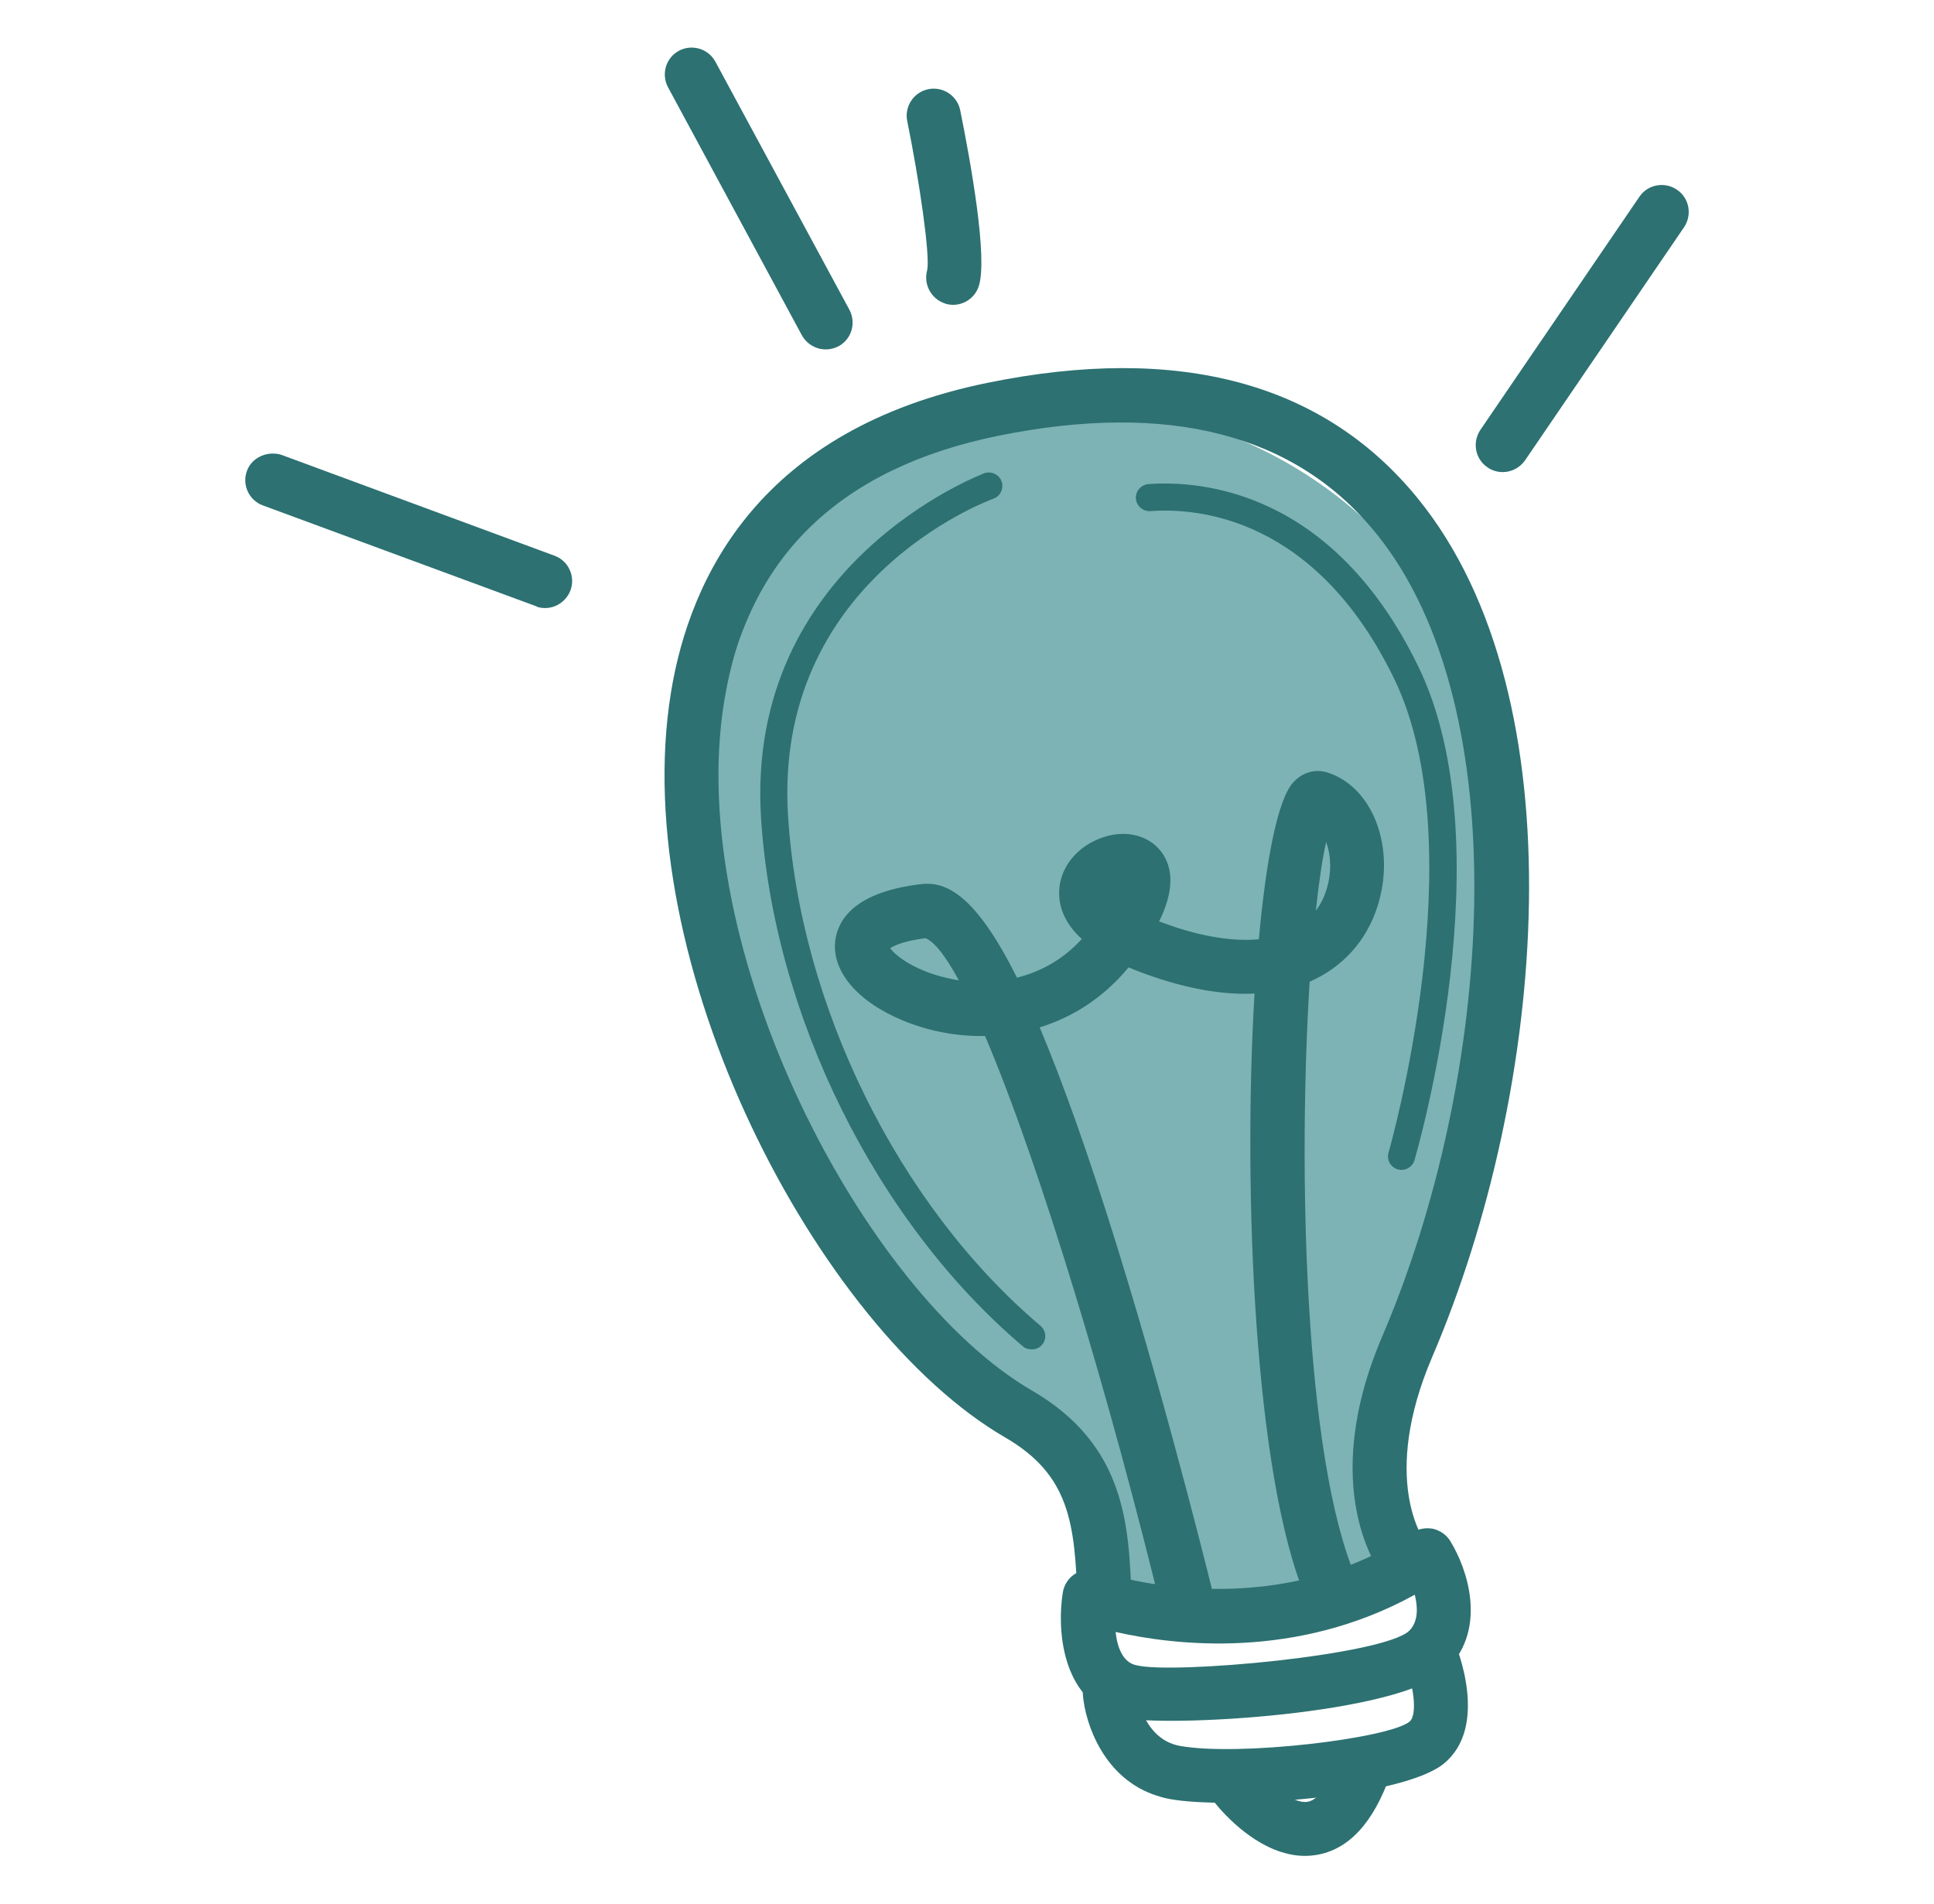
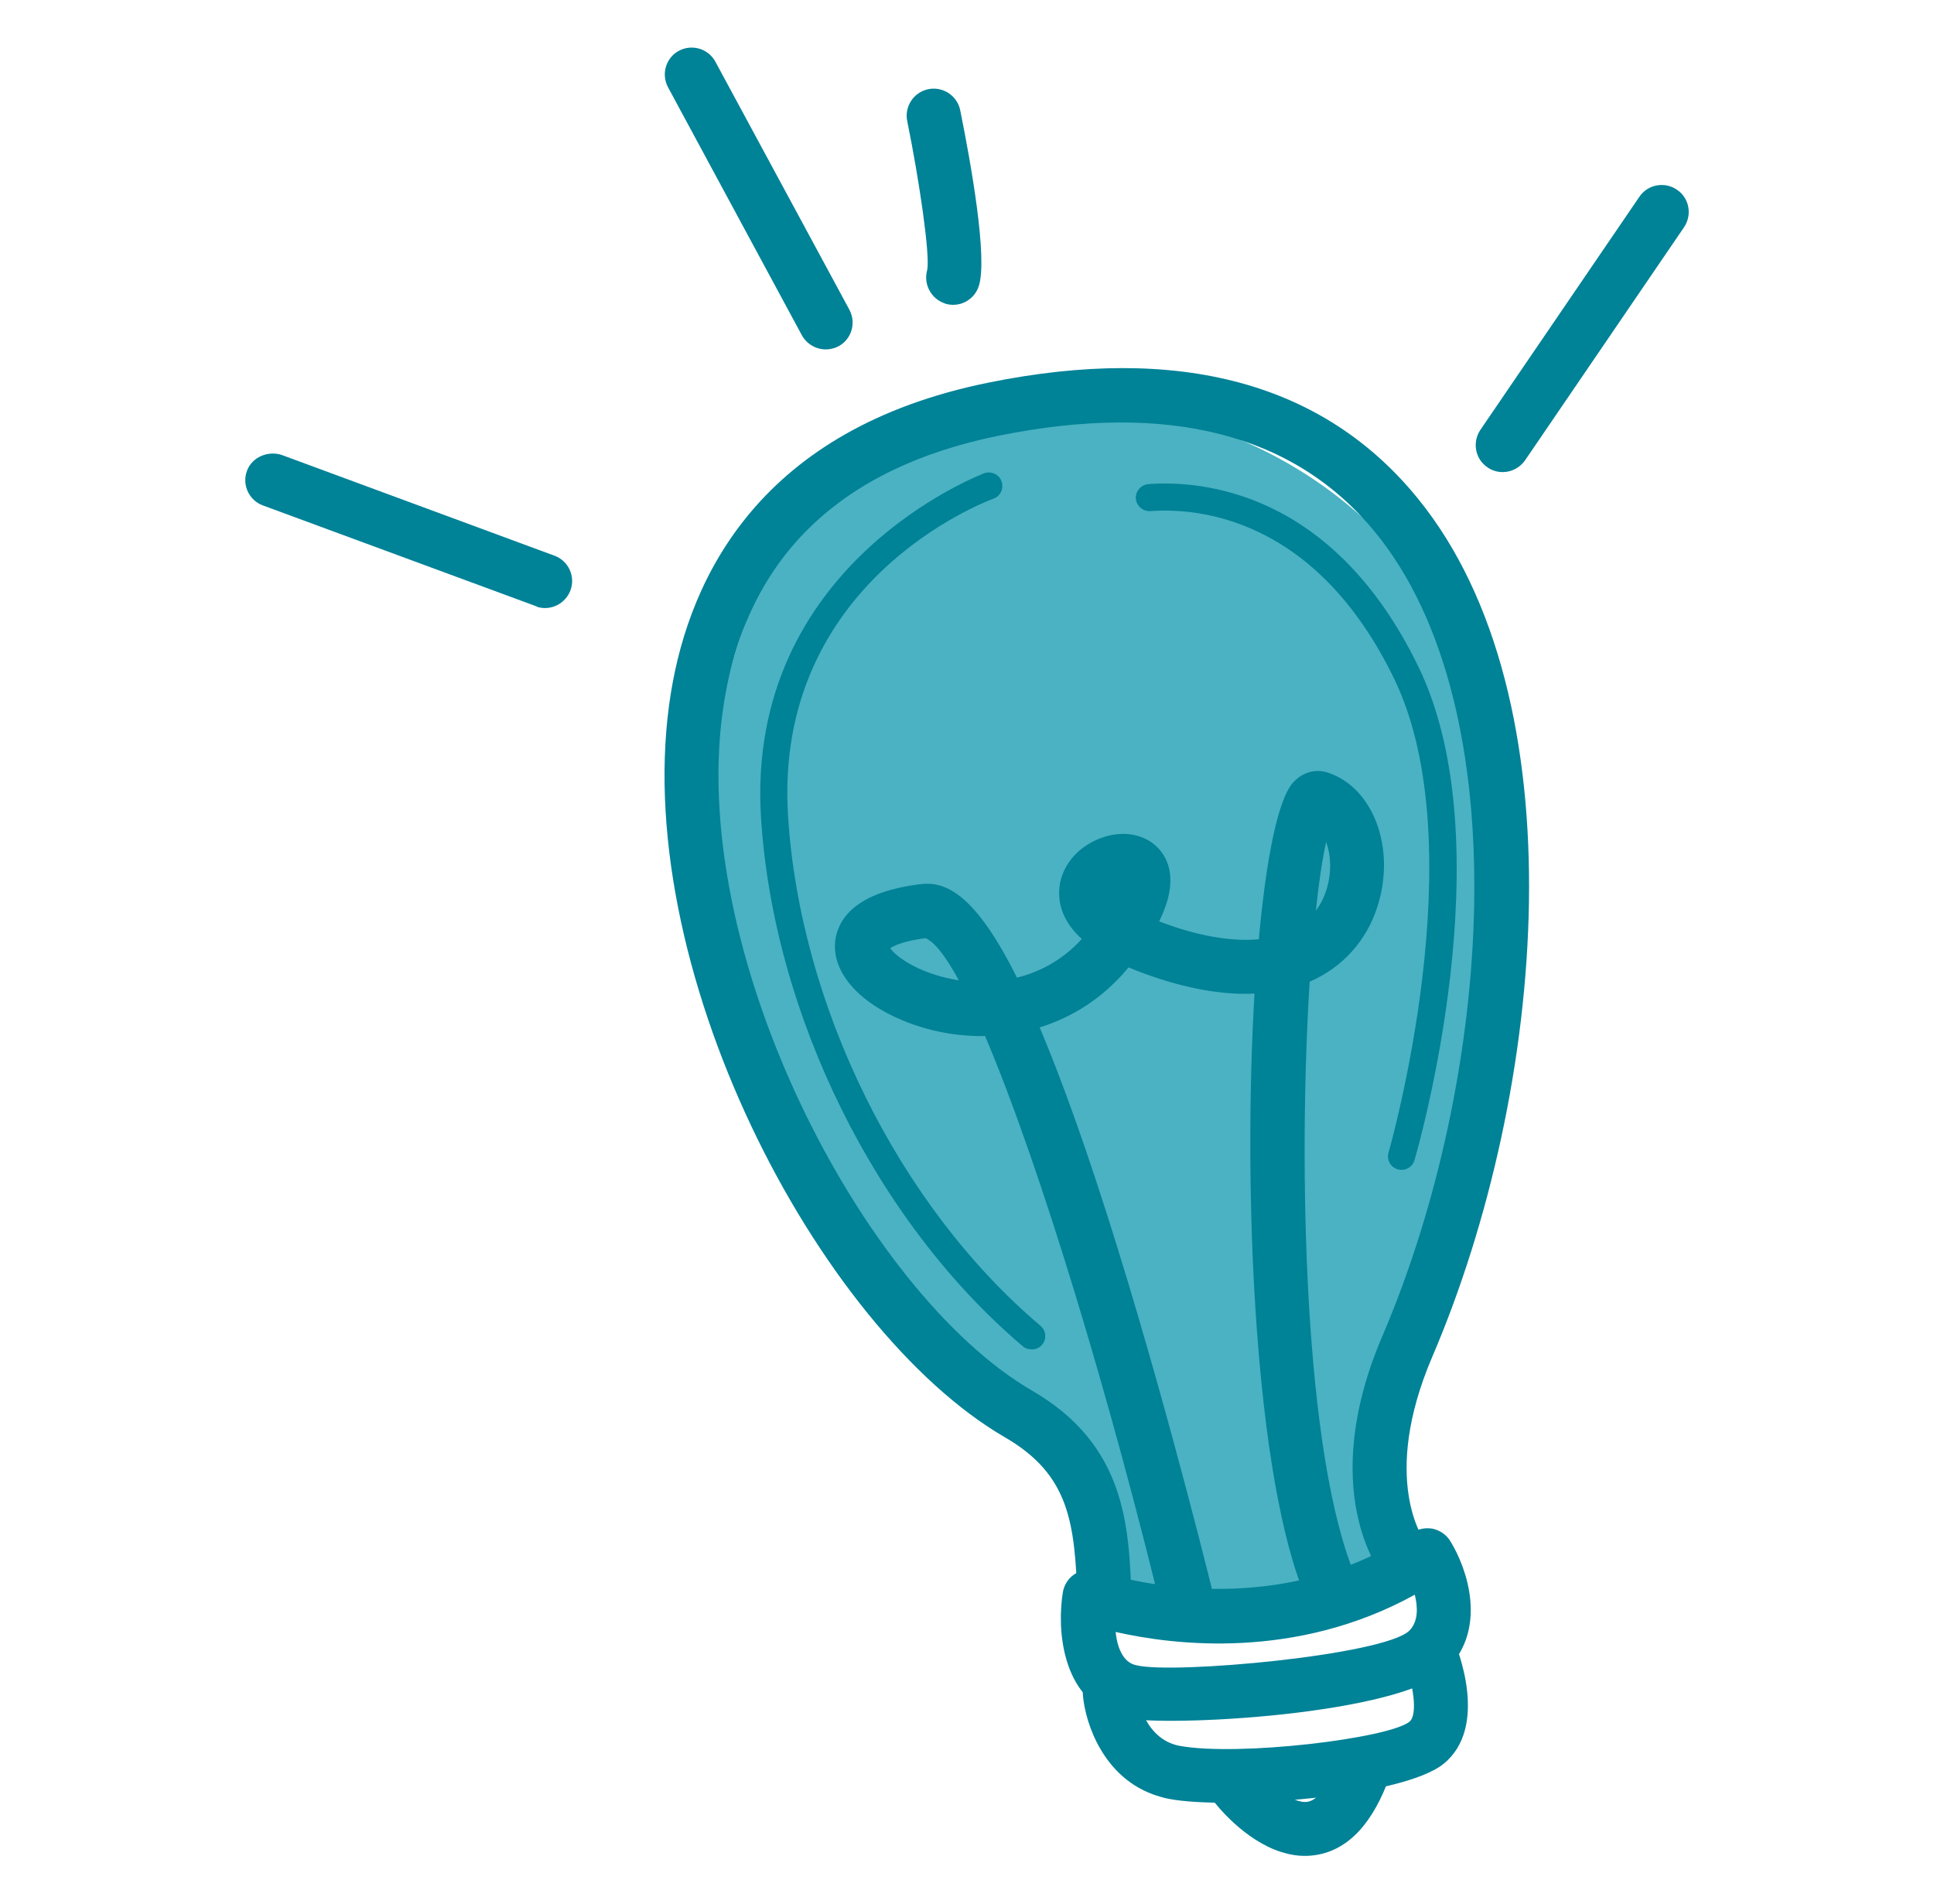
<svg xmlns="http://www.w3.org/2000/svg" width="63" height="62" viewBox="0 0 63 62" fill="none">
-   <path d="M35.496 52.014C35.496 52.014 40.021 51.679 29.931 43.333C19.842 34.987 20.828 13.514 33.55 13.118C46.272 12.73 51.713 25.065 49.027 33.842C46.342 42.629 45.013 44.759 45.735 50.755C45.735 50.755 38.269 53.405 35.496 52.005V52.014Z" fill="#7DB3B4" />
-   <path d="M35.716 52.921C35.372 52.815 35.117 52.498 35.099 52.111C35.011 49.628 34.853 48.043 32.74 46.819C26.63 43.271 20.414 31.377 21.858 22.547C22.474 18.779 24.772 13.972 32.185 12.466C38.41 11.198 43.12 12.466 46.184 16.234C51.484 22.741 50.383 35.489 46.659 44.187C44.951 48.175 46.369 50.147 46.43 50.227C46.721 50.614 46.65 51.16 46.263 51.459C45.884 51.75 45.339 51.688 45.039 51.318C44.951 51.204 42.882 48.519 45.039 43.5C48.605 35.163 49.503 23.11 44.81 17.352C42.187 14.13 38.058 13.074 32.529 14.192C27.369 15.239 24.358 18.145 23.593 22.828C22.272 30.867 28.1 42.092 33.62 45.296C36.684 47.075 36.772 49.716 36.86 52.049C36.878 52.533 36.499 52.947 36.015 52.965C35.909 52.965 35.812 52.956 35.716 52.921Z" fill="#2D7172" />
-   <path d="M36.42 55.905C34.554 55.315 34.43 53.017 34.624 51.855C34.668 51.6 34.827 51.371 35.047 51.248C35.267 51.115 35.548 51.098 35.786 51.177C35.839 51.203 41.271 53.079 45.999 49.927C46.201 49.795 46.439 49.751 46.677 49.795C46.906 49.848 47.117 49.989 47.24 50.191C47.812 51.115 48.438 53.026 47.17 54.338C45.682 55.87 37.882 56.266 36.596 55.949C36.535 55.931 36.473 55.914 36.42 55.896V55.905ZM36.341 53.158C36.394 53.642 36.57 54.153 37.019 54.241C38.225 54.54 45.075 53.915 45.911 53.114C46.21 52.806 46.184 52.339 46.087 51.943C42.222 54.074 38.251 53.589 36.35 53.158H36.341Z" fill="#2D7172" />
-   <path d="M37.697 58.493C35.962 57.948 35.355 56.152 35.276 55.218C35.231 54.734 35.592 54.312 36.077 54.268C36.561 54.232 36.983 54.584 37.028 55.069C37.028 55.139 37.204 56.627 38.419 56.865C40.338 57.217 45.224 56.627 45.911 56.081C46.193 55.861 46.043 54.822 45.726 54.083C45.532 53.634 45.743 53.123 46.193 52.929C46.642 52.736 47.152 52.947 47.346 53.387C47.469 53.678 48.517 56.248 47.02 57.455C45.638 58.555 39.968 58.943 38.11 58.599C37.969 58.573 37.829 58.538 37.705 58.493H37.697Z" fill="#2D7172" />
-   <path d="M41.738 60.325C40.523 59.938 39.616 58.785 39.493 58.617C39.202 58.23 39.281 57.675 39.669 57.385C40.056 57.094 40.611 57.173 40.901 57.561C41.289 58.063 42.09 58.767 42.592 58.688C42.944 58.635 43.322 58.107 43.622 57.244C43.78 56.786 44.273 56.531 44.74 56.698C45.198 56.856 45.444 57.358 45.286 57.816C44.74 59.374 43.93 60.255 42.864 60.422C42.468 60.484 42.099 60.44 41.746 60.325H41.738Z" fill="#2D7172" />
-   <path d="M38.498 53.378C38.216 53.29 37.978 53.053 37.908 52.745C36.191 45.64 33.885 37.963 32.088 33.745C31.146 33.763 30.231 33.578 29.421 33.244C27.924 32.627 27.079 31.624 27.211 30.62C27.308 29.933 27.863 29.053 30.002 28.798C30.821 28.701 31.78 29.141 33.127 31.844C33.832 31.668 34.58 31.307 35.24 30.585C34.747 30.136 34.501 29.634 34.501 29.079C34.501 28.278 35.082 27.547 35.953 27.266C36.711 27.019 37.45 27.222 37.846 27.768C38.331 28.445 38.11 29.299 37.758 30.013C37.934 30.074 38.119 30.145 38.331 30.215C39.352 30.541 40.259 30.664 41.007 30.594C41.245 27.961 41.632 26.024 42.125 25.487C42.424 25.153 42.847 25.038 43.243 25.162C44.731 25.637 45.479 27.627 44.872 29.52C44.52 30.638 43.736 31.509 42.662 31.976C42.283 38.024 42.477 47.436 44.159 51.362C44.352 51.811 44.141 52.331 43.692 52.516C43.243 52.709 42.724 52.498 42.539 52.049C40.875 48.14 40.479 38.887 40.866 32.363C39.95 32.407 38.92 32.249 37.793 31.888C37.415 31.765 37.072 31.641 36.763 31.509C35.936 32.513 34.923 33.138 33.867 33.464C34.598 35.198 35.443 37.54 36.42 40.701C38.19 46.423 39.607 52.269 39.616 52.322C39.73 52.797 39.44 53.273 38.964 53.387C38.806 53.422 38.639 53.414 38.489 53.37L38.498 53.378ZM28.998 30.884C29.174 31.14 29.861 31.668 31.041 31.897C31.102 31.905 31.164 31.923 31.235 31.932C30.821 31.175 30.46 30.691 30.152 30.558C29.438 30.646 29.122 30.805 28.998 30.884ZM43.199 27.424C43.076 27.97 42.961 28.736 42.864 29.66C43.041 29.431 43.146 29.185 43.208 28.983C43.393 28.401 43.349 27.829 43.199 27.424Z" fill="#2D7172" />
-   <path d="M33.48 43.941C33.427 43.923 33.374 43.897 33.33 43.861C28.54 39.811 25.195 33.05 24.79 26.632C24.279 18.347 31.983 15.451 32.062 15.415C32.291 15.336 32.546 15.451 32.626 15.68C32.705 15.909 32.59 16.164 32.361 16.243C32.071 16.349 25.195 18.955 25.67 26.57C26.058 32.759 29.28 39.283 33.893 43.183C34.078 43.342 34.105 43.615 33.946 43.8C33.832 43.941 33.638 43.984 33.48 43.932V43.941Z" fill="#2D7172" />
-   <path d="M45.523 38.086C45.294 38.015 45.162 37.769 45.233 37.54C45.259 37.443 48.077 27.609 45.418 22.115C42.865 16.842 39.008 16.534 37.477 16.648C37.239 16.666 37.019 16.481 37.001 16.243C36.983 15.997 37.168 15.794 37.406 15.768C39.123 15.644 43.419 15.97 46.21 21.728C49.019 27.53 46.201 37.364 46.078 37.786C46.008 38.024 45.761 38.156 45.532 38.086H45.523Z" fill="#2D7172" />
-   <path d="M17.491 19.756L8.564 16.463C8.106 16.296 7.877 15.785 8.045 15.336C8.212 14.879 8.74 14.676 9.172 14.817L18.064 18.101C18.521 18.268 18.75 18.779 18.583 19.228C18.416 19.668 17.94 19.906 17.491 19.765V19.756Z" fill="#2D7172" />
-   <path d="M26.63 11.339C26.419 11.269 26.234 11.128 26.119 10.917L21.761 2.843C21.532 2.412 21.691 1.884 22.113 1.655C22.536 1.426 23.073 1.584 23.302 2.007L27.669 10.089C27.898 10.521 27.739 11.049 27.317 11.278C27.097 11.392 26.85 11.41 26.63 11.339Z" fill="#2D7172" />
-   <path d="M30.786 9.886C30.328 9.737 30.073 9.252 30.204 8.795C30.301 8.302 29.949 5.889 29.553 3.944C29.456 3.468 29.764 3.002 30.24 2.905C30.715 2.808 31.182 3.116 31.279 3.591C31.631 5.335 32.177 8.398 31.886 9.314C31.736 9.781 31.243 10.036 30.777 9.886H30.786Z" fill="#2D7172" />
-   <path d="M48.684 15.336C48.605 15.31 48.526 15.275 48.455 15.222C48.05 14.949 47.953 14.403 48.226 13.998L53.403 6.409C53.676 6.004 54.23 5.907 54.627 6.18C55.032 6.453 55.129 6.999 54.856 7.404L49.679 14.993C49.45 15.319 49.045 15.451 48.684 15.336Z" fill="#2D7172" />
+   <path d="M35.496 52.014C35.496 52.014 40.021 51.679 29.931 43.333C19.842 34.987 20.828 13.514 33.55 13.118C46.272 12.73 51.713 25.065 49.027 33.842C46.342 42.629 45.013 44.759 45.735 50.755C45.735 50.755 38.269 53.405 35.496 52.005V52.014Z" fill="#4AB2C2" />
+   <path d="M35.716 52.921C35.372 52.815 35.117 52.498 35.099 52.111C35.011 49.628 34.853 48.043 32.74 46.819C26.63 43.271 20.414 31.377 21.858 22.547C22.474 18.779 24.772 13.972 32.185 12.466C38.41 11.198 43.12 12.466 46.184 16.234C51.484 22.741 50.383 35.489 46.659 44.187C44.951 48.175 46.369 50.147 46.43 50.227C46.721 50.614 46.65 51.16 46.263 51.459C45.884 51.75 45.339 51.688 45.039 51.318C44.951 51.204 42.882 48.519 45.039 43.5C48.605 35.163 49.503 23.11 44.81 17.352C42.187 14.13 38.058 13.074 32.529 14.192C27.369 15.239 24.358 18.145 23.593 22.828C22.272 30.867 28.1 42.092 33.62 45.296C36.684 47.075 36.772 49.716 36.86 52.049C36.878 52.533 36.499 52.947 36.015 52.965C35.909 52.965 35.812 52.956 35.716 52.921Z" fill="#008297" />
+   <path d="M36.42 55.905C34.554 55.315 34.43 53.017 34.624 51.855C34.668 51.6 34.827 51.371 35.047 51.248C35.267 51.115 35.548 51.098 35.786 51.177C35.839 51.203 41.271 53.079 45.999 49.927C46.201 49.795 46.439 49.751 46.677 49.795C46.906 49.848 47.117 49.989 47.24 50.191C47.812 51.115 48.438 53.026 47.17 54.338C45.682 55.87 37.882 56.266 36.596 55.949C36.535 55.931 36.473 55.914 36.42 55.896V55.905ZM36.341 53.158C36.394 53.642 36.57 54.153 37.019 54.241C38.225 54.54 45.075 53.915 45.911 53.114C46.21 52.806 46.184 52.339 46.087 51.943C42.222 54.074 38.251 53.589 36.35 53.158H36.341Z" fill="#008297" />
+   <path d="M37.697 58.493C35.962 57.948 35.355 56.152 35.276 55.218C35.231 54.734 35.592 54.312 36.077 54.268C36.561 54.232 36.983 54.584 37.028 55.069C37.028 55.139 37.204 56.627 38.419 56.865C40.338 57.217 45.224 56.627 45.911 56.081C46.193 55.861 46.043 54.822 45.726 54.083C45.532 53.634 45.743 53.123 46.193 52.929C46.642 52.736 47.152 52.947 47.346 53.387C47.469 53.678 48.517 56.248 47.02 57.455C45.638 58.555 39.968 58.943 38.11 58.599C37.969 58.573 37.829 58.538 37.705 58.493H37.697Z" fill="#008297" />
+   <path d="M41.738 60.325C40.523 59.938 39.616 58.785 39.493 58.617C39.202 58.23 39.281 57.675 39.669 57.385C40.056 57.094 40.611 57.173 40.901 57.561C41.289 58.063 42.09 58.767 42.592 58.688C42.944 58.635 43.322 58.107 43.622 57.244C43.78 56.786 44.273 56.531 44.74 56.698C45.198 56.856 45.444 57.358 45.286 57.816C44.74 59.374 43.93 60.255 42.864 60.422C42.468 60.484 42.099 60.44 41.746 60.325H41.738Z" fill="#008297" />
+   <path d="M38.498 53.378C38.216 53.29 37.978 53.053 37.908 52.745C36.191 45.64 33.885 37.963 32.088 33.745C31.146 33.763 30.231 33.578 29.421 33.244C27.924 32.627 27.079 31.624 27.211 30.62C27.308 29.933 27.863 29.053 30.002 28.798C30.821 28.701 31.78 29.141 33.127 31.844C33.832 31.668 34.58 31.307 35.24 30.585C34.747 30.136 34.501 29.634 34.501 29.079C34.501 28.278 35.082 27.547 35.953 27.266C36.711 27.019 37.45 27.222 37.846 27.768C38.331 28.445 38.11 29.299 37.758 30.013C37.934 30.074 38.119 30.145 38.331 30.215C39.352 30.541 40.259 30.664 41.007 30.594C41.245 27.961 41.632 26.024 42.125 25.487C42.424 25.153 42.847 25.038 43.243 25.162C44.731 25.637 45.479 27.627 44.872 29.52C44.52 30.638 43.736 31.509 42.662 31.976C42.283 38.024 42.477 47.436 44.159 51.362C44.352 51.811 44.141 52.331 43.692 52.516C43.243 52.709 42.724 52.498 42.539 52.049C40.875 48.14 40.479 38.887 40.866 32.363C39.95 32.407 38.92 32.249 37.793 31.888C37.415 31.765 37.072 31.641 36.763 31.509C35.936 32.513 34.923 33.138 33.867 33.464C34.598 35.198 35.443 37.54 36.42 40.701C38.19 46.423 39.607 52.269 39.616 52.322C39.73 52.797 39.44 53.273 38.964 53.387C38.806 53.422 38.639 53.414 38.489 53.37L38.498 53.378ZM28.998 30.884C29.174 31.14 29.861 31.668 31.041 31.897C31.102 31.905 31.164 31.923 31.235 31.932C30.821 31.175 30.46 30.691 30.152 30.558C29.438 30.646 29.122 30.805 28.998 30.884ZM43.199 27.424C43.076 27.97 42.961 28.736 42.864 29.66C43.041 29.431 43.146 29.185 43.208 28.983C43.393 28.401 43.349 27.829 43.199 27.424Z" fill="#008297" />
+   <path d="M33.48 43.941C33.427 43.923 33.374 43.897 33.33 43.861C28.54 39.811 25.195 33.05 24.79 26.632C24.279 18.347 31.983 15.451 32.062 15.415C32.291 15.336 32.546 15.451 32.626 15.68C32.705 15.909 32.59 16.164 32.361 16.243C32.071 16.349 25.195 18.955 25.67 26.57C26.058 32.759 29.28 39.283 33.893 43.183C34.078 43.342 34.105 43.615 33.946 43.8C33.832 43.941 33.638 43.984 33.48 43.932V43.941Z" fill="#008297" />
+   <path d="M45.523 38.086C45.294 38.015 45.162 37.769 45.233 37.54C45.259 37.443 48.077 27.609 45.418 22.115C42.865 16.842 39.008 16.534 37.477 16.648C37.239 16.666 37.019 16.481 37.001 16.243C36.983 15.997 37.168 15.794 37.406 15.768C39.123 15.644 43.419 15.97 46.21 21.728C49.019 27.53 46.201 37.364 46.078 37.786C46.008 38.024 45.761 38.156 45.532 38.086H45.523Z" fill="#008297" />
+   <path d="M17.491 19.756L8.564 16.463C8.106 16.296 7.877 15.785 8.045 15.336C8.212 14.879 8.74 14.676 9.172 14.817L18.064 18.101C18.521 18.268 18.75 18.779 18.583 19.228C18.416 19.668 17.94 19.906 17.491 19.765V19.756Z" fill="#008297" />
+   <path d="M26.63 11.339C26.419 11.269 26.234 11.128 26.119 10.917L21.761 2.843C21.532 2.412 21.691 1.884 22.113 1.655C22.536 1.426 23.073 1.584 23.302 2.007L27.669 10.089C27.898 10.521 27.739 11.049 27.317 11.278C27.097 11.392 26.85 11.41 26.63 11.339Z" fill="#008297" />
+   <path d="M30.786 9.886C30.328 9.737 30.073 9.252 30.204 8.795C30.301 8.302 29.949 5.889 29.553 3.944C29.456 3.468 29.764 3.002 30.24 2.905C30.715 2.808 31.182 3.116 31.279 3.591C31.631 5.335 32.177 8.398 31.886 9.314C31.736 9.781 31.243 10.036 30.777 9.886H30.786Z" fill="#008297" />
+   <path d="M48.684 15.336C48.605 15.31 48.526 15.275 48.455 15.222C48.05 14.949 47.953 14.403 48.226 13.998L53.403 6.409C53.676 6.004 54.23 5.907 54.627 6.18C55.032 6.453 55.129 6.999 54.856 7.404L49.679 14.993C49.45 15.319 49.045 15.451 48.684 15.336Z" fill="#008297" />
</svg>
